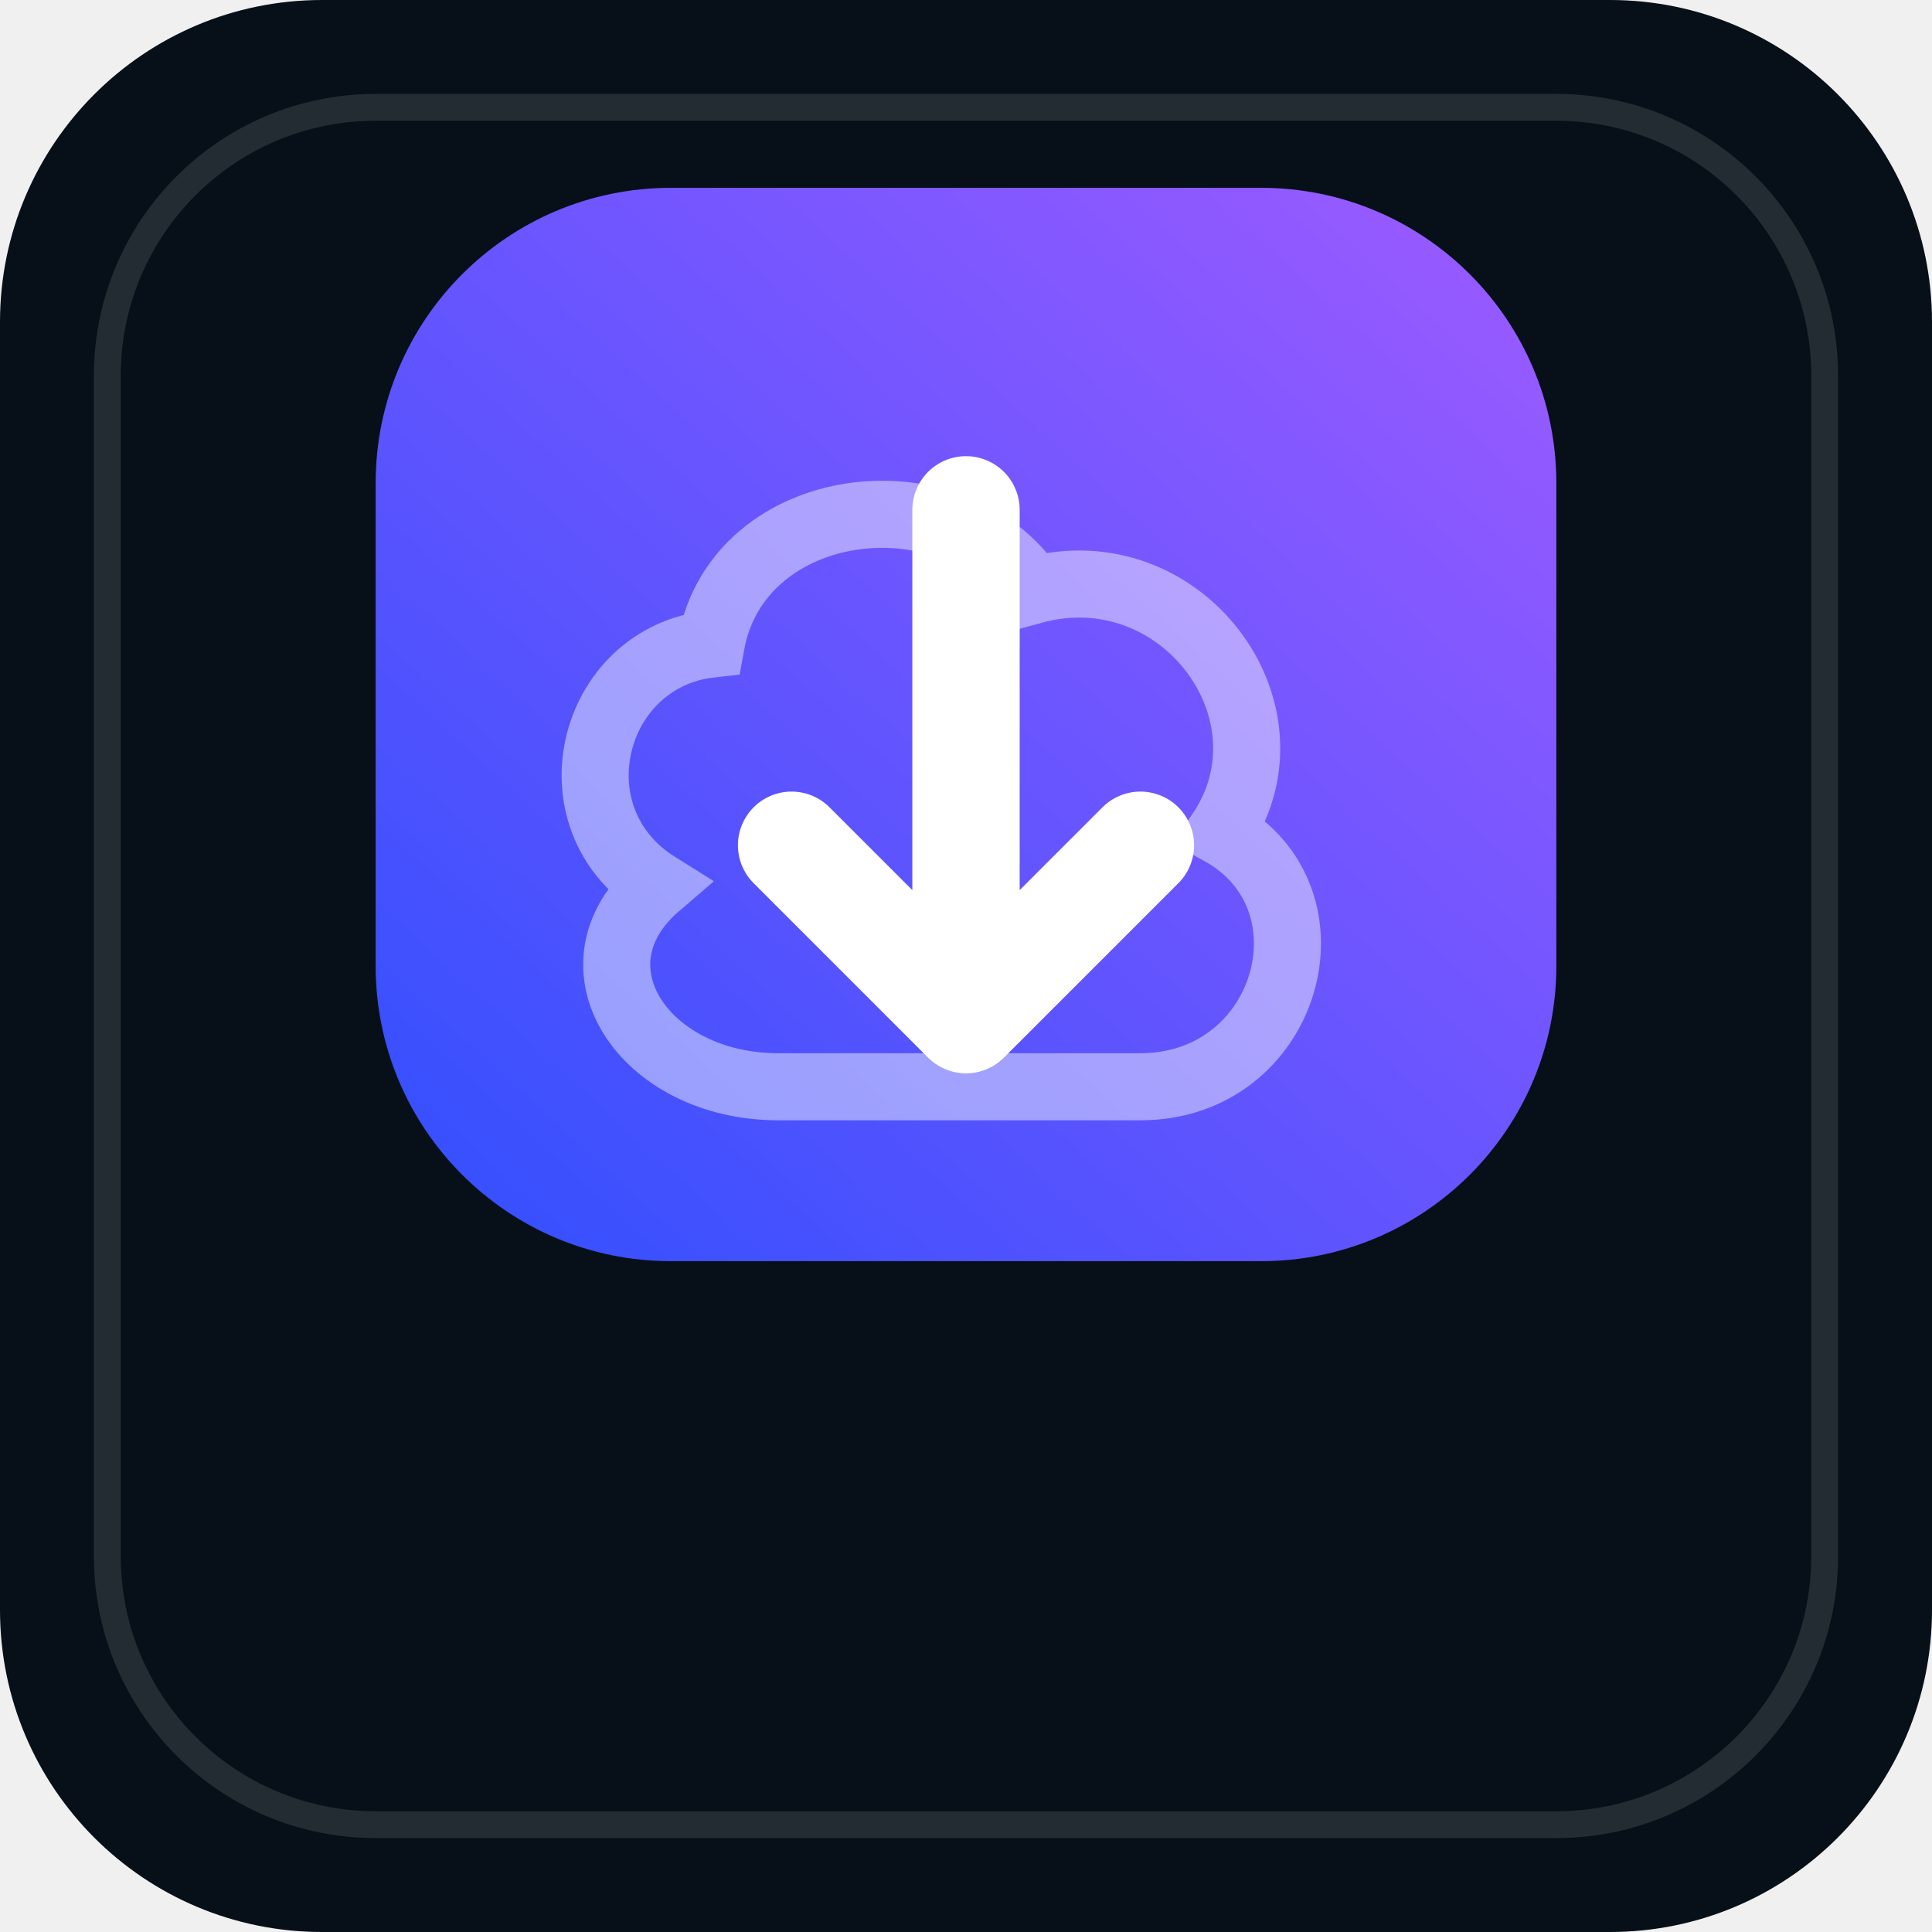
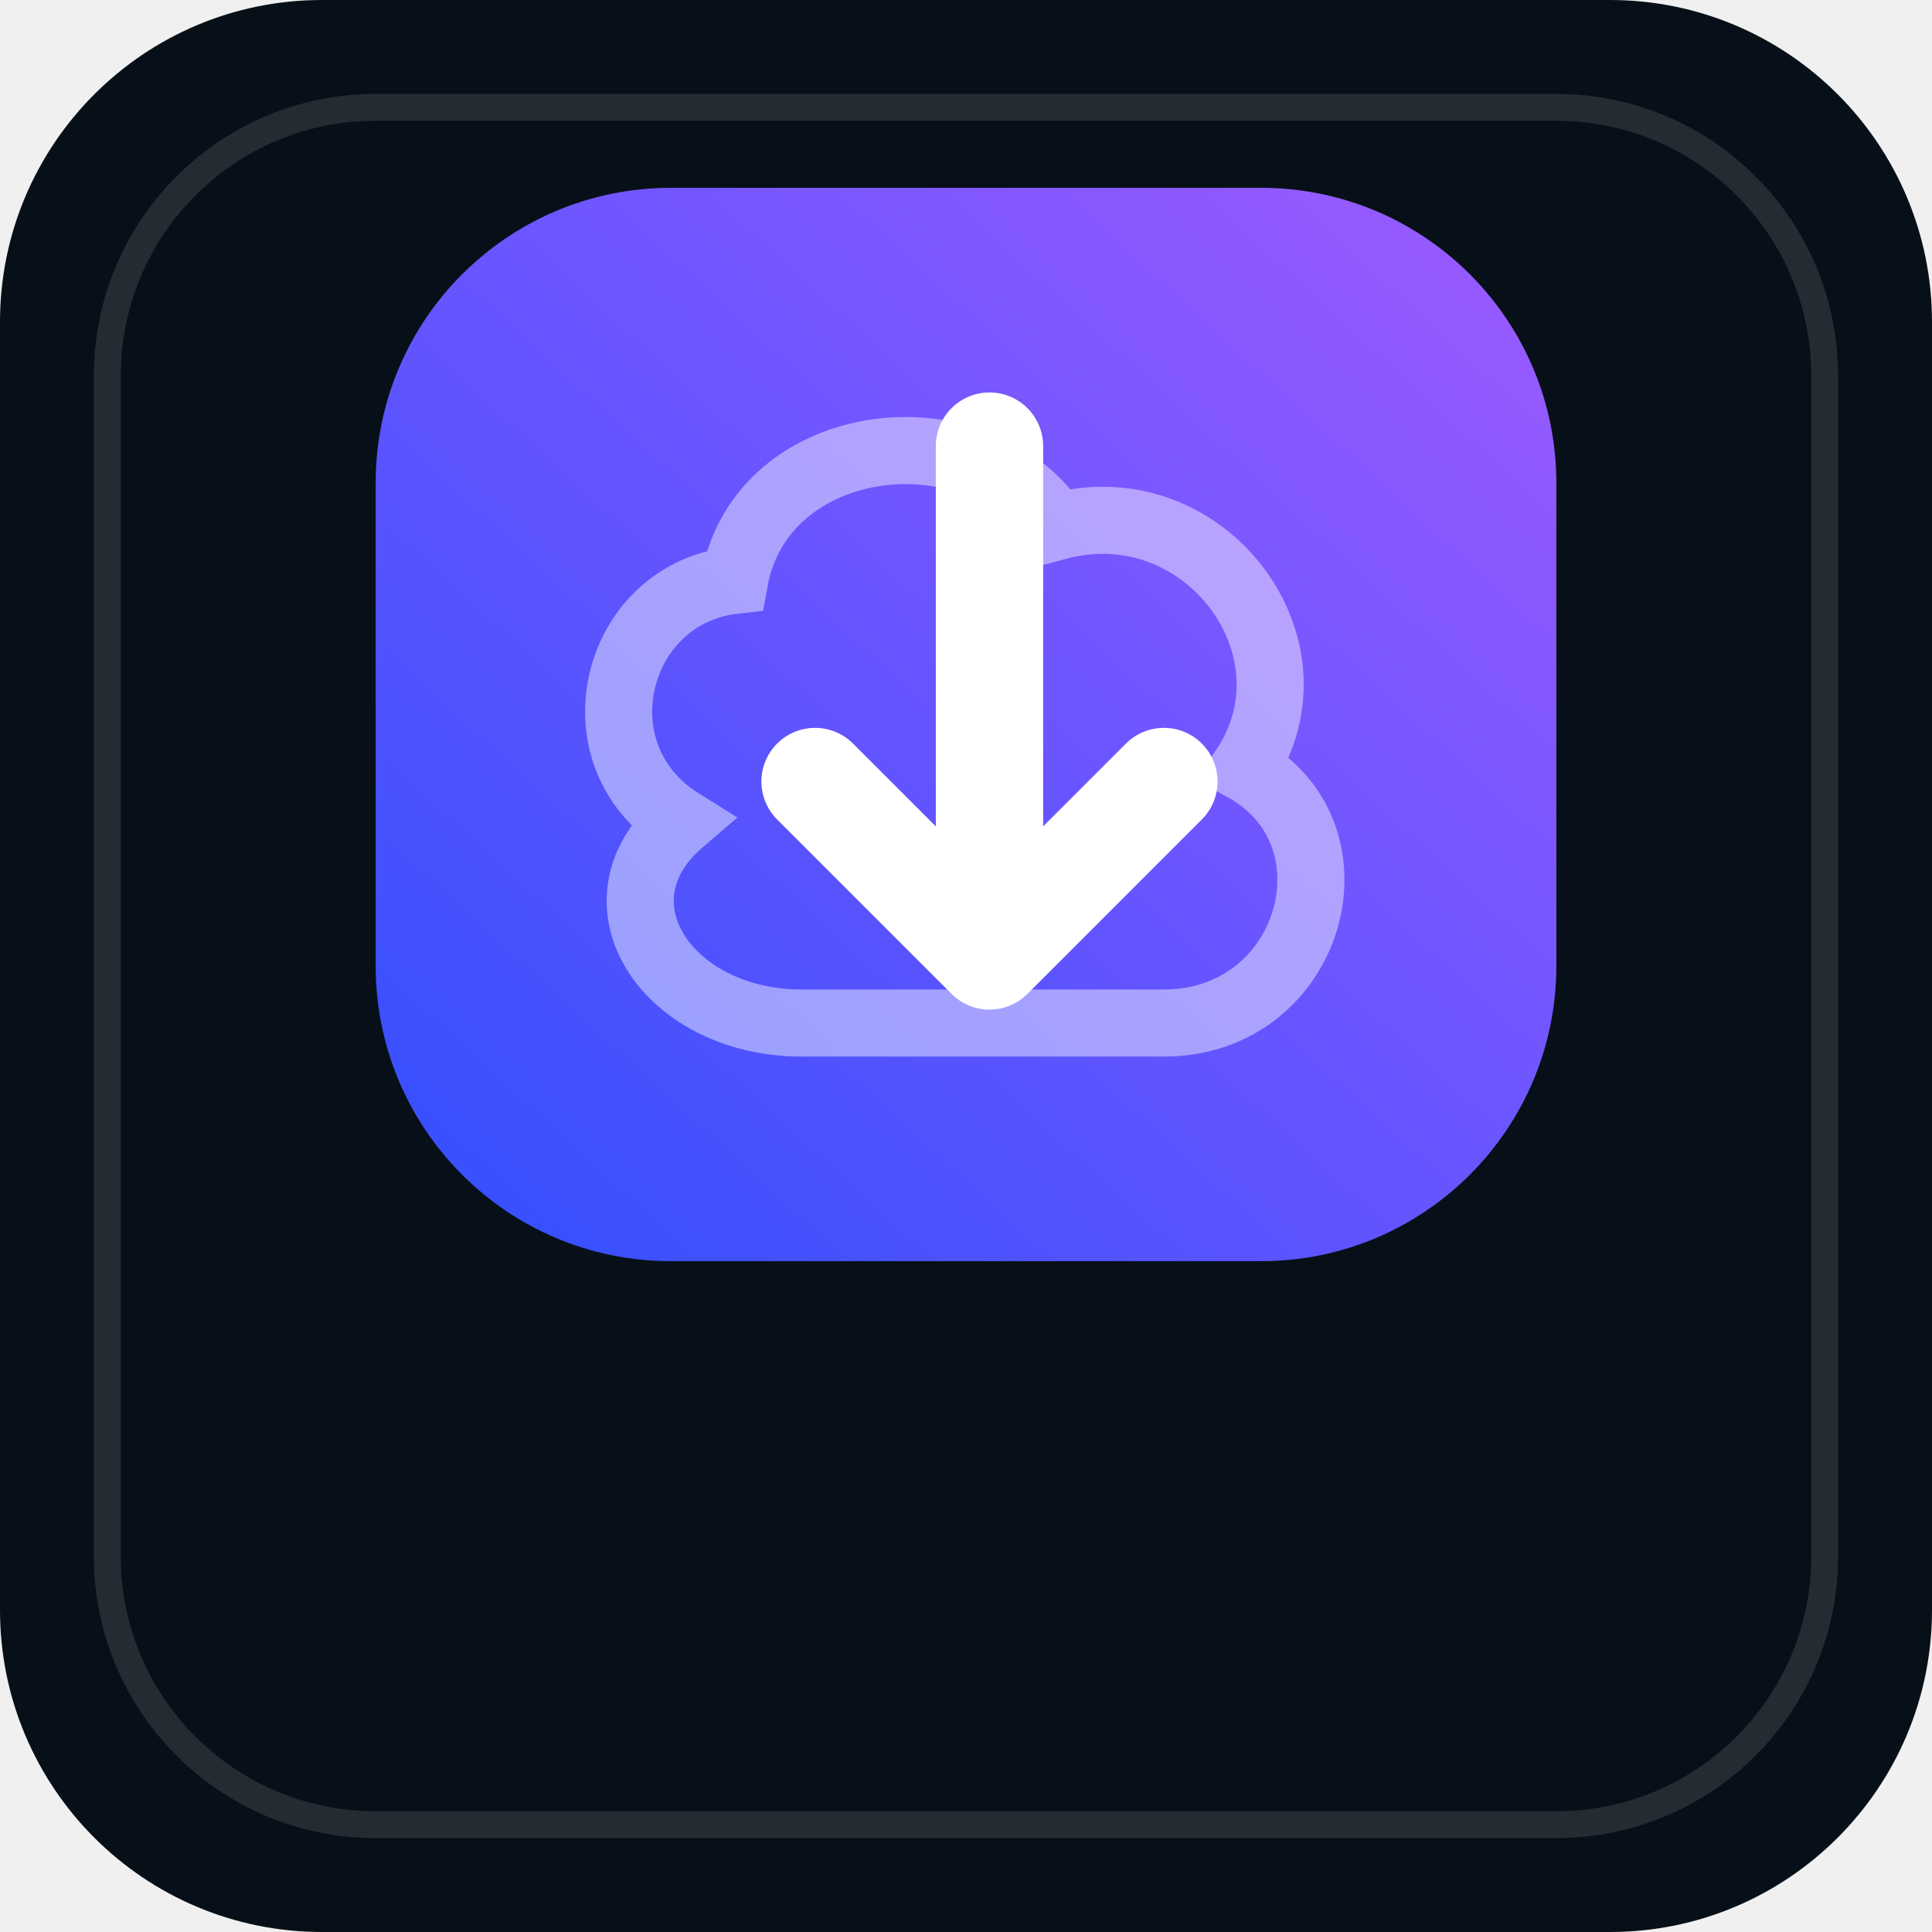
<svg xmlns="http://www.w3.org/2000/svg" width="144" height="144" viewBox="0 0 144 144">
  <defs>
    <linearGradient id="reasoning-gradient" x1="0" y1="1" x2="1" y2="0">
      <stop stop-color="#304FFE" />
      <stop offset="1" stop-color="#9E5BFF" />
    </linearGradient>
  </defs>
  <rect width="144" height="144" rx="24" fill="#071018" />
  <rect x="8" y="8" width="128" height="128" rx="20" fill="none" stroke="#FFFFFF" stroke-opacity=".12" stroke-width="2" />
  <rect x="28" y="14" width="88" height="80" rx="22" fill="url(#reasoning-gradient)" />
-   <path d="M49 66c-8-5-5-17 4-18 2-11 18-13 24-4 11-3 20 9 14 18 9 5 5 19-6 19H58c-10 0-16-9-9-15z" fill="none" stroke="#FFFFFF" stroke-opacity=".45" stroke-width="5" />
-   <path d="M72 38v38m-13-13 13 13 13-13" fill="none" stroke="#FFFFFF" stroke-width="8" stroke-linecap="round" stroke-linejoin="round" />
+   <g data-source-center="70.25 58.75" data-glyph-center="72 54" transform="translate(1.75 -4.75)">
+     <path d="M49 66c-8-5-5-17 4-18 2-11 18-13 24-4 11-3 20 9 14 18 9 5 5 19-6 19H58c-10 0-16-9-9-15z" fill="none" stroke="#FFFFFF" stroke-opacity=".45" stroke-width="5" />
+     <path d="M72 38v38m-13-13 13 13 13-13" fill="none" stroke="#FFFFFF" stroke-width="8" stroke-linecap="round" stroke-linejoin="round" />
+   </g>
</svg>
